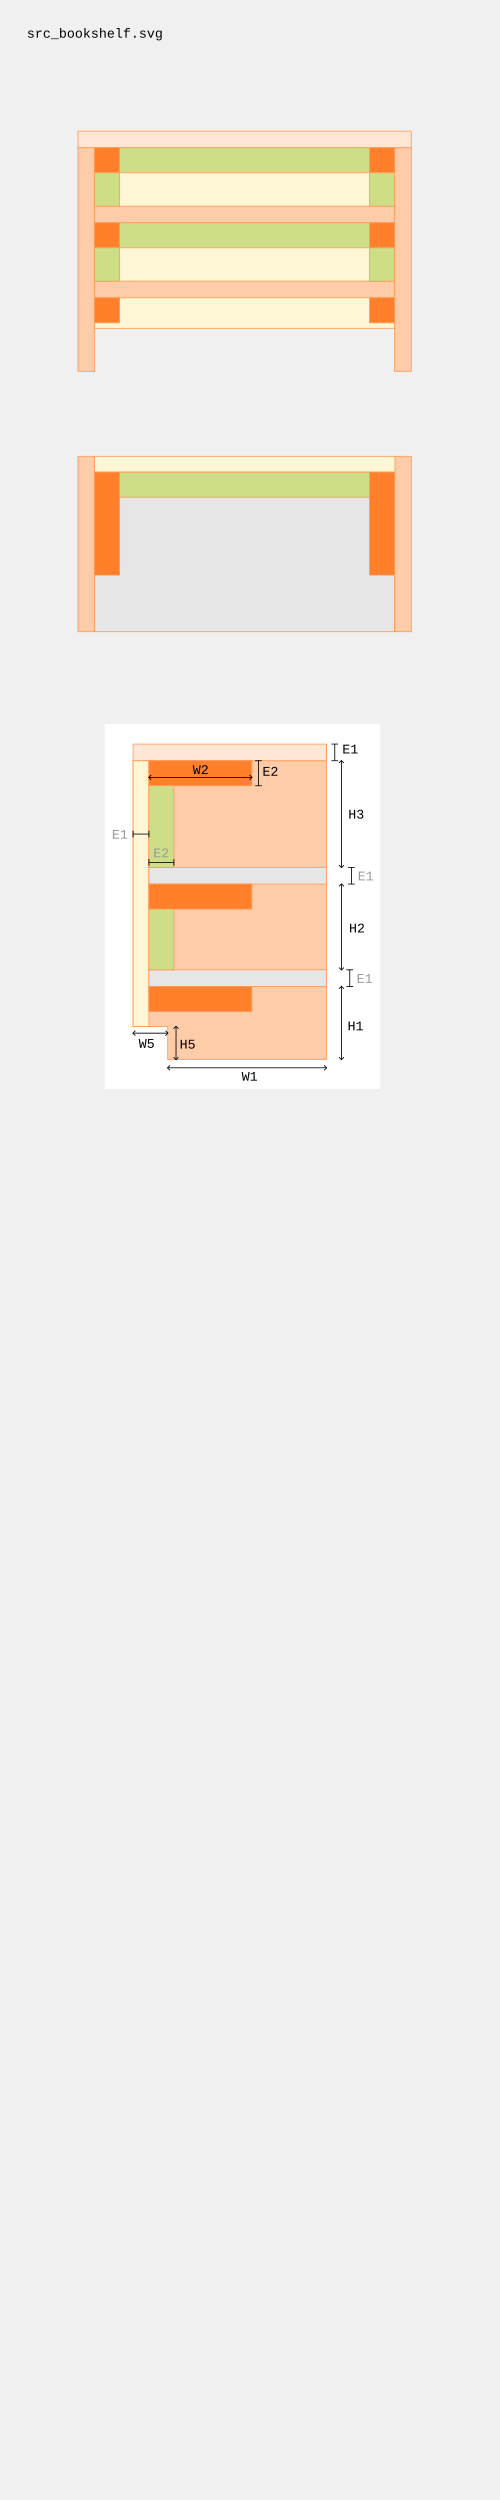
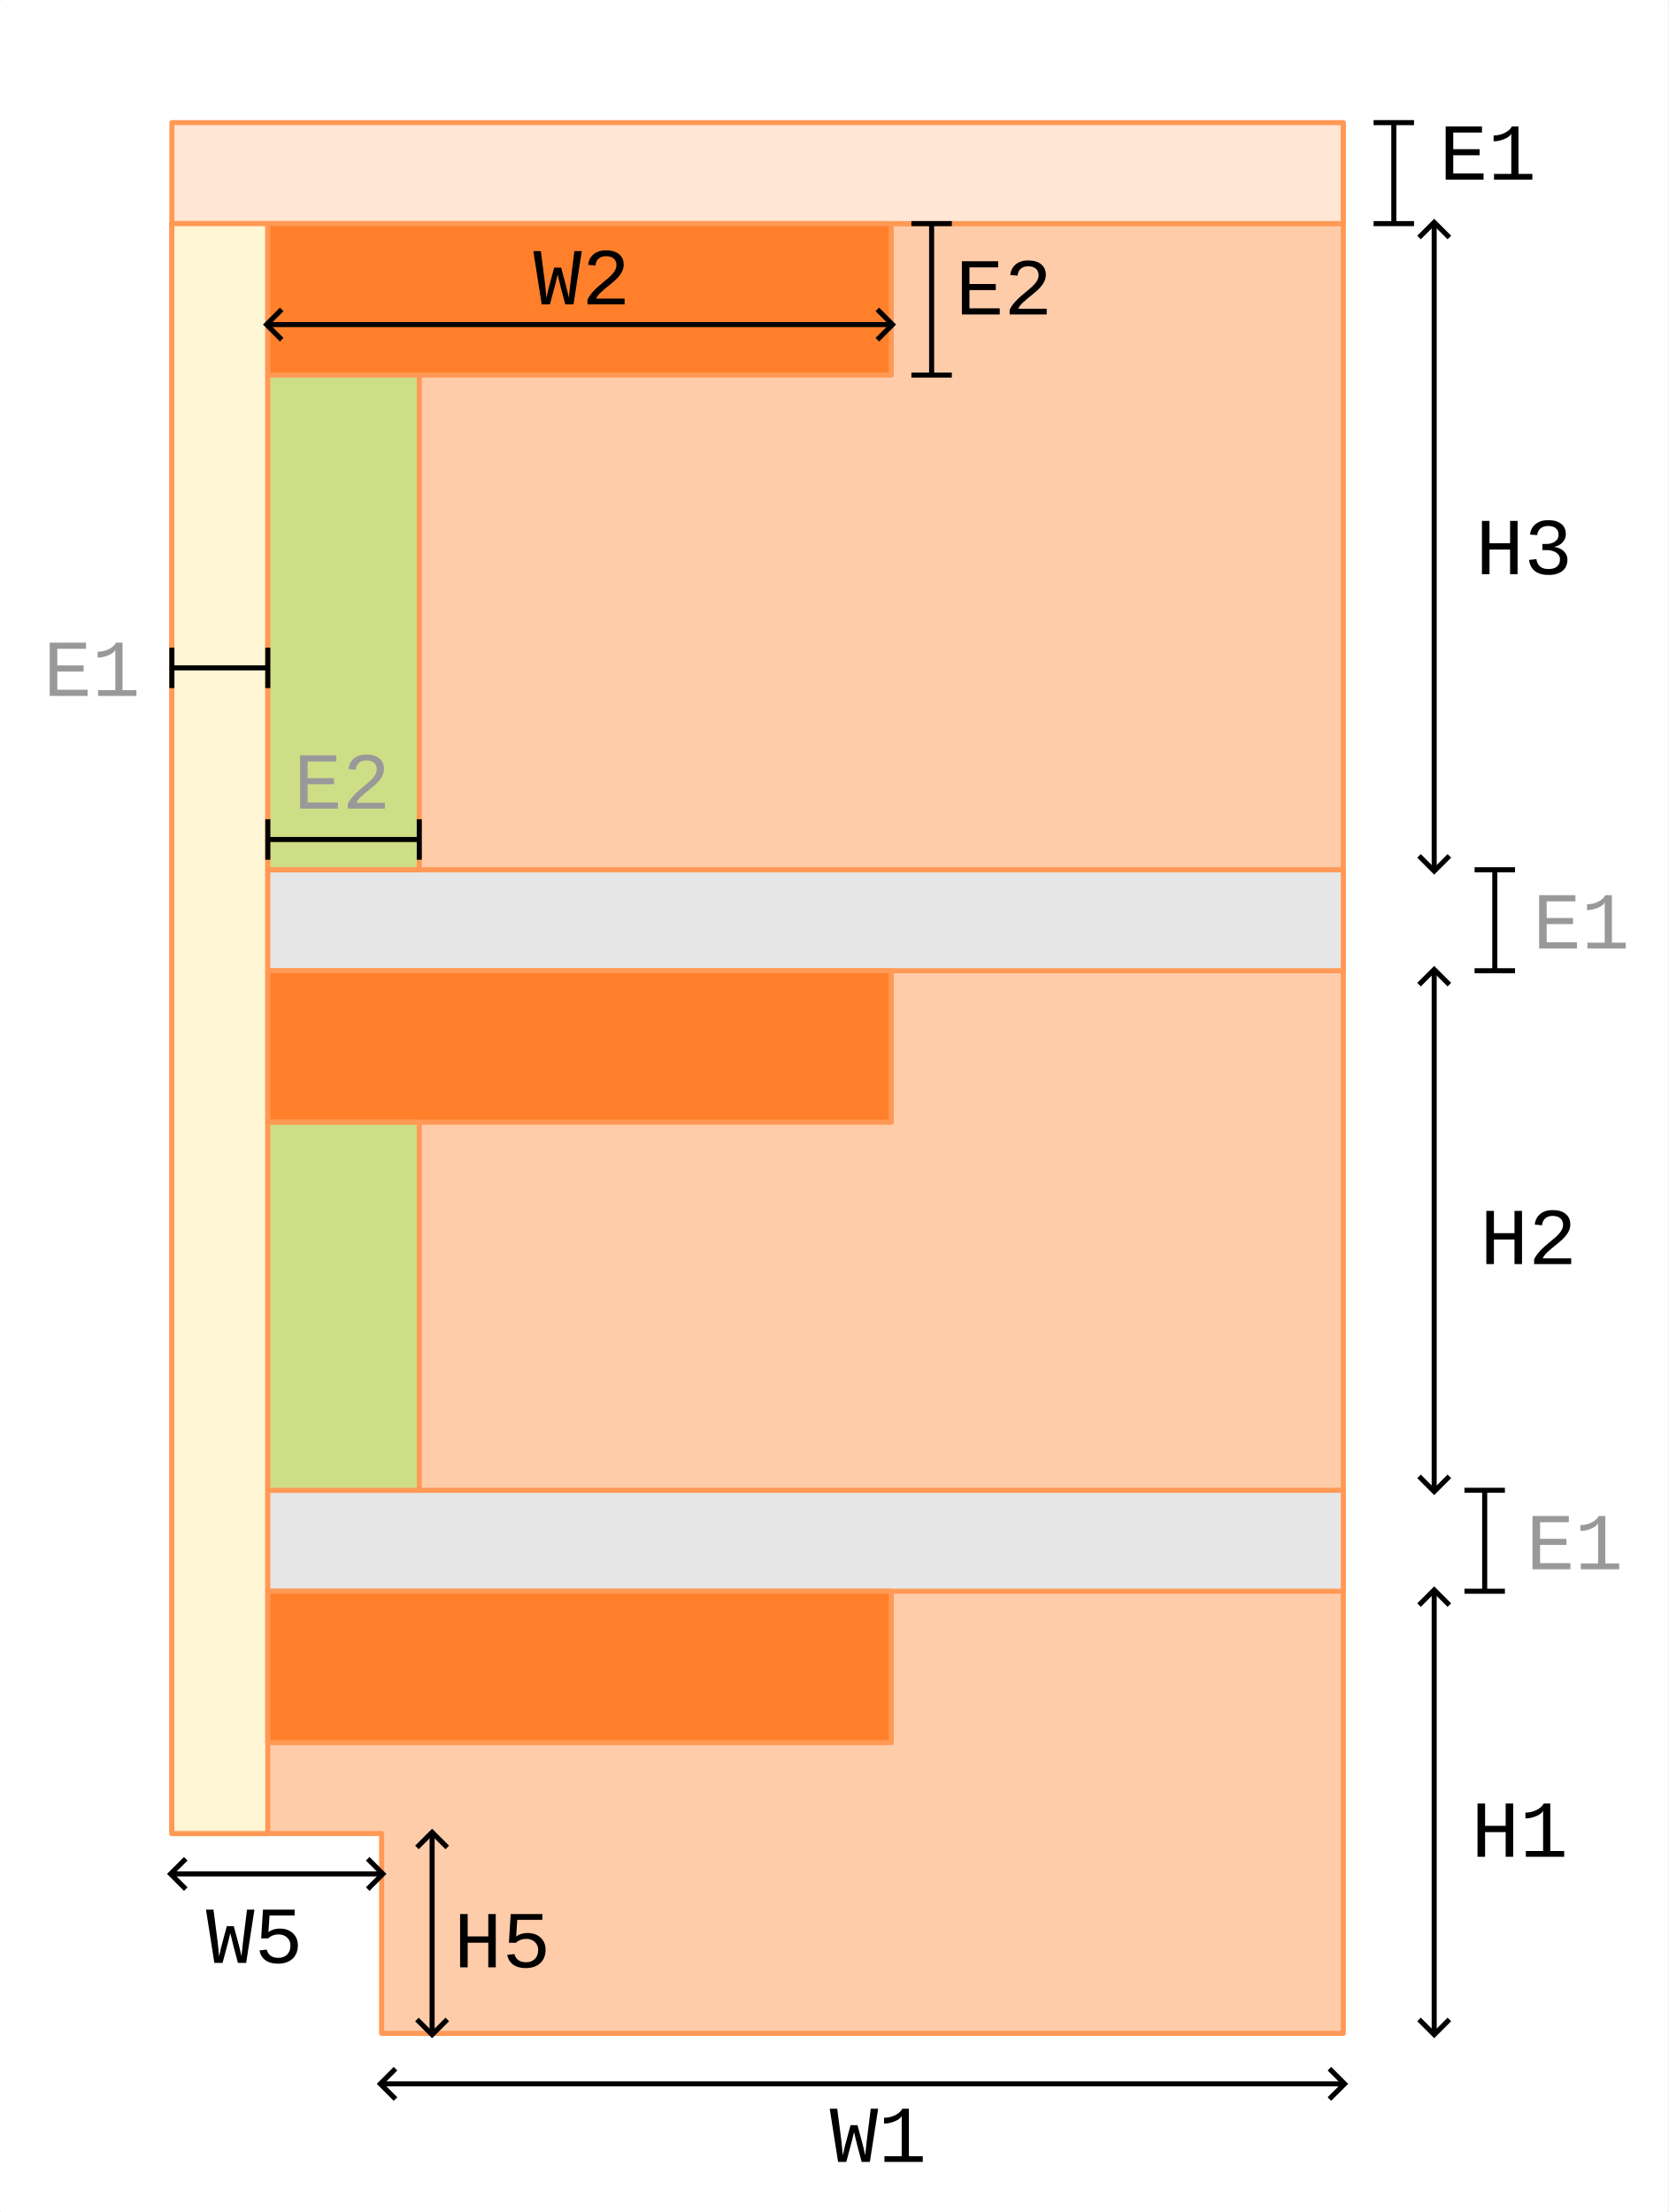
- <svg xmlns="http://www.w3.org/2000/svg" width="600" height="3000" viewBox="0 0 158.75 793.75" version="1.1" id="svg1">
+ <svg xmlns="http://www.w3.org/2000/svg" width="330.411" height="438.171" viewBox="0 0 87.421 115.933" version="1.1" id="svg1">
  <defs id="defs1">
    <rect x="-107.76" y="1006.433" width="99.875" height="54.947" id="rect24" />
    <rect x="49.937" y="1146.807" width="77.096" height="52.566" id="rect22" />
    <rect x="116.521" y="1376.344" width="72.716" height="46.433" id="rect21" />
    <rect x="98.999" y="1350.061" width="80.601" height="57.822" id="rect20" />
    <rect x="268.085" y="1333.415" width="70.964" height="54.318" id="rect19" />
    <rect x="241.802" y="1389.485" width="85.857" height="60.45" id="rect18" />
    <rect x="452.941" y="951.438" width="86.733" height="63.955" id="rect17" />
    <rect x="454.693" y="1093.366" width="67.459" height="45.557" id="rect16" />
    <rect x="436.295" y="1218.647" width="89.362" height="66.583" id="rect15" />
    <marker style="overflow:visible" id="ArrowWide" refX="0" refY="0" orient="auto-start-reverse" markerWidth="1" markerHeight="1" viewBox="0 0 1 1" preserveAspectRatio="xMidYMid">
      <path style="fill:none;stroke:context-stroke;stroke-width:1;stroke-linecap:butt" d="M 3,-3 0,0 3,3" transform="rotate(180,0.125,0)" id="path1" />
    </marker>
    <marker style="overflow:visible" id="Stop" refX="0" refY="0" orient="auto" markerWidth="1" markerHeight="1" viewBox="0 0 1 1" preserveAspectRatio="xMidYMid">
      <path style="fill:none;stroke:context-stroke;stroke-width:1" d="M 0,4 V -4" id="path23" />
    </marker>
-     <rect x="32.214" y="30.975" width="221.778" height="64.427" id="rect1" />
    <rect x="241.802" y="1389.485" width="85.857" height="60.45" id="rect18-1" />
    <rect x="241.802" y="1389.485" width="85.857" height="60.45" id="rect18-10" />
    <rect x="241.802" y="1389.485" width="85.857" height="60.45" id="rect18-10-7" />
    <rect x="-107.76" y="1006.433" width="99.875" height="54.947" id="rect24-6" />
  </defs>
-   <g id="layer1">
+   <g id="layer1" transform="translate(-33.2469,-229.8132)">
    <rect style="fill:#ffffff;stroke:#ffffff;stroke-width:0.265;stroke-linejoin:round;stroke-dasharray:none" id="rect25" width="87.157" height="115.668" x="33.379" y="229.946" />
-     <rect style="fill:#e6e6e6;stroke:#ff9955;stroke-width:0.265;stroke-linejoin:round" id="rect2-36-7-8" width="95.25" height="50.651" x="30.042" y="149.915" />
-     <rect style="fill:#fff6d5;stroke:#ff9955;stroke-width:0.265;stroke-linejoin:round" id="rect4" width="95.382" height="57.321" x="30.042" y="46.924" />
-     <text xml:space="preserve" transform="scale(0.2645833)" id="text1" style="font-size:16px;line-height:normal;font-family:'Liberation Mono';-inkscape-font-specification:'Liberation Mono';text-decoration-color:#000000;white-space:pre;shape-inside:url(#rect1);display:inline;fill:#000000;stroke-width:1;-inkscape-stroke:none;stop-color:#000000">
-       <tspan x="32.213" y="45.211" id="tspan3">src_bookshelf.svg</tspan>
-     </text>
-     <rect style="fill:#ffe6d5;stroke:#ff9955;stroke-width:0.265;stroke-linejoin:round" id="rect2" width="105.833" height="5.292" x="24.75" y="41.632" />
-     <rect style="fill:#ffccaa;stroke:#ff9955;stroke-width:0.265;stroke-linejoin:round" id="rect2-3" width="70.977" height="5.292" x="-117.901" y="24.75" transform="rotate(-90)" />
-     <rect style="fill:#ffccaa;stroke:#ff9955;stroke-width:0.265;stroke-linejoin:round" id="rect2-3-1" width="70.977" height="5.292" x="-117.901" y="125.292" transform="rotate(-90)" />
-     <rect style="fill:#ffccaa;stroke:#ff9955;stroke-width:0.265;stroke-linejoin:round" id="rect2-36" width="95.25" height="5.292" x="30.042" y="65.445" />
-     <rect style="fill:#ff7f2a;stroke:#ff9955;stroke-width:0.265;stroke-linejoin:round" id="rect3" width="7.938" height="7.938" x="30.042" y="70.737" />
-     <rect style="fill:#ff7f2a;stroke:#ff9955;stroke-width:0.265;stroke-linejoin:round" id="rect3-1" width="7.938" height="7.938" x="117.354" y="70.737" />
-     <rect style="fill:#ff7f2a;stroke:#ff9955;stroke-width:0.265;stroke-linejoin:round" id="rect3-0" width="7.938" height="7.938" x="117.354" y="46.924" />
-     <rect style="fill:#ff7f2a;stroke:#ff9955;stroke-width:0.265;stroke-linejoin:round" id="rect3-9" width="7.938" height="7.938" x="30.042" y="46.924" />
-     <rect style="fill:#ffccaa;stroke:#ff9955;stroke-width:0.265;stroke-linejoin:round" id="rect2-36-7" width="95.25" height="5.292" x="30.042" y="89.257" />
-     <rect style="fill:#ff7f2a;stroke:#ff9955;stroke-width:0.265;stroke-linejoin:round" id="rect3-3" width="7.938" height="7.938" x="30.042" y="94.549" />
-     <rect style="fill:#ff7f2a;stroke:#ff9955;stroke-width:0.265;stroke-linejoin:round" id="rect3-1-6" width="7.938" height="7.938" x="117.354" y="94.549" />
-     <rect style="fill:#cdde87;stroke:#ff9955;stroke-width:0.265;stroke-linejoin:round" id="rect3-19" width="7.938" height="10.583" x="30.042" y="78.674" />
-     <rect style="fill:#cdde87;stroke:#ff9955;stroke-width:0.265;stroke-linejoin:round" id="rect3-19-5" width="7.938" height="10.583" x="117.354" y="78.674" />
-     <rect style="fill:#cdde87;stroke:#ff9955;stroke-width:0.265;stroke-linejoin:round" id="rect3-19-0" width="7.938" height="10.583" x="117.354" y="54.862" />
-     <rect style="fill:#cdde87;stroke:#ff9955;stroke-width:0.265;stroke-linejoin:round" id="rect3-19-6" width="7.938" height="10.583" x="30.042" y="54.862" />
-     <rect style="fill:#cdde87;stroke:#ff9955;stroke-width:0.265;stroke-linejoin:round" id="rect3-19-7" width="7.938" height="79.375" x="-54.862" y="37.979" transform="rotate(-90)" />
-     <rect style="fill:#cdde87;stroke:#ff9955;stroke-width:0.265;stroke-linejoin:round" id="rect3-19-7-3" width="7.938" height="79.375" x="-78.674" y="37.979" transform="rotate(-90)" />
-     <rect style="fill:#ffccaa;stroke:#ff9955;stroke-width:0.265;stroke-linejoin:round" id="rect2-3-5" width="55.678" height="5.292" x="-200.566" y="24.75" transform="rotate(-90)" />
-     <rect style="fill:#ffccaa;stroke:#ff9955;stroke-width:0.265;stroke-linejoin:round" id="rect2-3-5-3" width="55.678" height="5.292" x="-200.566" y="125.292" transform="rotate(-90)" />
-     <rect style="fill:#fff6d5;stroke:#ff9955;stroke-width:0.265;stroke-linejoin:round" id="rect4-8" width="95.382" height="5.027" x="30.042" y="144.888" />
-     <rect style="fill:#ff7f2a;stroke:#ff9955;stroke-width:0.265;stroke-linejoin:round" id="rect3-4" width="7.938" height="32.67" x="30.042" y="149.915" />
-     <rect style="fill:#ff7f2a;stroke:#ff9955;stroke-width:0.265;stroke-linejoin:round" id="rect3-4-8" width="7.938" height="32.67" x="117.354" y="149.915" />
-     <rect style="fill:#cdde87;stroke:#ff9955;stroke-width:0.265;stroke-linejoin:round" id="rect3-19-7-3-4" width="7.938" height="79.375" x="-157.852" y="37.979" transform="rotate(-90)" />
    <path style="fill:#ffccaa;stroke:#ff9955;stroke-width:0.265;stroke-linejoin:round" d="m 42.253,241.533 v 84.378 h 10.991 v 10.474 h 50.396 v -94.852 z" id="path4" />
    <rect style="fill:#ffe6d5;stroke:#ff9955;stroke-width:0.265;stroke-linejoin:round" id="rect2-0" width="61.387" height="5.292" x="42.253" y="236.241" />
    <rect style="fill:#fff6d5;stroke:#ff9955;stroke-width:0.265;stroke-linejoin:round" id="rect4-8-4" width="84.378" height="5.027" x="-325.911" y="42.253" transform="rotate(-90)" />
    <rect style="fill:#e6e6e6;stroke:#ff9955;stroke-width:0.265;stroke-linejoin:round" id="rect2-0-7" width="56.36" height="5.292" x="47.28" y="275.399" />
    <rect style="fill:#e6e6e6;stroke:#ff9955;stroke-width:0.265;stroke-linejoin:round" id="rect2-0-7-9" width="56.36" height="5.292" x="47.28" y="307.919" />
    <rect style="fill:#ff7f2a;stroke:#ff9955;stroke-width:0.265;stroke-linejoin:round" id="rect3-4-3" width="7.938" height="32.67" x="-249.47" y="47.28" transform="rotate(-90)" />
    <rect style="fill:#ff7f2a;stroke:#ff9955;stroke-width:0.265;stroke-linejoin:round" id="rect3-4-3-9" width="7.938" height="32.67" x="-288.629" y="47.28" transform="rotate(-90)" />
    <rect style="fill:#ff7f2a;stroke:#ff9955;stroke-width:0.265;stroke-linejoin:round" id="rect3-4-3-93" width="7.938" height="32.67" x="-321.148" y="47.28" transform="rotate(-90)" />
    <rect style="fill:#cdde87;stroke:#ff9955;stroke-width:0.265;stroke-linejoin:round" id="rect3-19-50" width="7.938" height="25.929" x="47.28" y="249.47" />
    <rect style="fill:#cdde87;stroke:#ff9955;stroke-width:0.265;stroke-linejoin:round" id="rect3-19-50-5" width="7.938" height="19.29" x="47.28" y="288.629" />
    <path style="fill:#e6e6e6;stroke:#ff9955;stroke-width:0.265;stroke-linejoin:round" d="m 103.64,236.241 v 5.292" id="path5" />
    <path style="fill:#e6e6e6;stroke:#000000;stroke-width:0.265;stroke-linejoin:round;stroke-dasharray:none;marker-start:url(#Stop);marker-end:url(#Stop)" d="m 106.286,241.533 v -5.292" id="path6" />
    <path style="fill:#e6e6e6;stroke:#000000;stroke-width:0.265;stroke-linejoin:round;stroke-dasharray:none;marker-start:url(#ArrowWide);marker-end:url(#ArrowWide)" d="m 108.402,241.533 v 33.867" id="path7" />
    <path style="fill:#e6e6e6;stroke:#000000;stroke-width:0.265;stroke-linejoin:round;stroke-dasharray:none;marker-start:url(#Stop);marker-end:url(#Stop)" d="M 111.578,275.399 V 280.691" id="path8" />
    <path style="fill:#e6e6e6;stroke:#000000;stroke-width:0.265;stroke-linejoin:round;stroke-dasharray:none;marker-start:url(#ArrowWide);marker-end:url(#ArrowWide)" d="m 108.402,280.691 v 27.228" id="path9" />
    <path style="fill:#e6e6e6;stroke:#000000;stroke-width:0.265;stroke-linejoin:round;stroke-dasharray:none;marker-start:url(#Stop);marker-end:url(#Stop)" d="m 111.048,307.919 v 5.292" id="path10" />
    <path style="fill:#e6e6e6;stroke:#000000;stroke-width:0.265;stroke-linejoin:round;stroke-dasharray:none;marker-start:url(#ArrowWide);marker-end:url(#ArrowWide)" d="m 108.402,313.21 v 23.174" id="path11" />
    <path style="fill:#e6e6e6;stroke:#000000;stroke-width:0.265;stroke-linejoin:round;stroke-dasharray:none;marker-start:url(#ArrowWide);marker-end:url(#ArrowWide)" d="M 53.244,339.03 H 103.64" id="path12" />
    <path style="fill:#e6e6e6;stroke:#000000;stroke-width:0.265;stroke-linejoin:round;stroke-dasharray:none;marker-start:url(#ArrowWide);marker-end:url(#ArrowWide)" d="M 42.253,328.027 H 53.244" id="path13" />
    <path style="fill:#e6e6e6;stroke:#000000;stroke-width:0.265;stroke-linejoin:round;stroke-dasharray:none;marker-start:url(#ArrowWide);marker-end:url(#ArrowWide)" d="m 55.89,325.911 v 10.474" id="path14" />
    <path style="fill:#e6e6e6;stroke:#000000;stroke-width:0.265;stroke-linejoin:round;stroke-dasharray:none;marker-start:url(#Stop);marker-end:url(#Stop)" d="m 42.253,264.816 h 5.027" id="path15" />
    <text xml:space="preserve" transform="matrix(0.2645833,0,0,0.2645833,-5.099598,0.9271996)" id="text15" style="font-size:16px;line-height:normal;font-family:'Liberation Mono';-inkscape-font-specification:'Liberation Mono';text-decoration-color:#000000;white-space:pre;shape-inside:url(#rect15);fill:#000000;stroke-width:1;-inkscape-stroke:none;stop-color:#000000">
-       <tspan x="436.295" y="1232.883" id="tspan4">H1</tspan>
+       <tspan x="436.295" y="1232.883" id="tspan1">H1</tspan>
    </text>
    <text xml:space="preserve" transform="matrix(0.2645833,0,0,0.2645833,-9.503796,3.013399)" id="text16" style="font-size:16px;line-height:normal;font-family:'Liberation Mono';-inkscape-font-specification:'Liberation Mono';text-decoration-color:#000000;white-space:pre;shape-inside:url(#rect16);fill:#000000;stroke-width:1;-inkscape-stroke:none;stop-color:#000000">
-       <tspan x="454.693" y="1107.602" id="tspan5">H2</tspan>
+       <tspan x="454.693" y="1107.602" id="tspan2">H2</tspan>
    </text>
    <text xml:space="preserve" transform="matrix(0.2645833,0,0,0.2645833,-9.271996,4.404198)" id="text17" style="font-size:16px;line-height:normal;font-family:'Liberation Mono';-inkscape-font-specification:'Liberation Mono';text-decoration-color:#000000;white-space:pre;shape-inside:url(#rect17);fill:#000000;stroke-width:1;-inkscape-stroke:none;stop-color:#000000">
-       <tspan x="452.941" y="965.674" id="tspan6">H3</tspan>
+       <tspan x="452.941" y="965.674" id="tspan3">H3</tspan>
    </text>
    <text xml:space="preserve" transform="matrix(0.2645833,0,0,0.2645833,49.24225,-59.34078)" id="text18" style="font-size:16px;line-height:normal;font-family:'Liberation Mono';-inkscape-font-specification:'Liberation Mono';text-decoration-color:#000000;white-space:pre;shape-inside:url(#rect18);fill:#999999;stroke-width:1;-inkscape-stroke:none;stop-color:#000000">
+       <tspan x="241.803" y="1403.721" id="tspan4">E1</tspan>
+     </text>
+     <text xml:space="preserve" transform="matrix(0.2645833,0,0,0.2645833,49.58817,-91.87936)" id="text18-8" style="font-size:16px;line-height:normal;font-family:'Liberation Mono';-inkscape-font-specification:'Liberation Mono';text-decoration-color:#000000;white-space:pre;shape-inside:url(#rect18-1);display:inline;fill:#999999;stroke-width:1;-inkscape-stroke:none;stop-color:#000000">
+       <tspan x="241.803" y="1403.721" id="tspan5">E1</tspan>
+     </text>
+     <text xml:space="preserve" transform="matrix(0.2645833,0,0,0.2645833,44.69222,-132.1728)" id="text18-4" style="font-size:16px;line-height:normal;font-family:'Liberation Mono';-inkscape-font-specification:'Liberation Mono';text-decoration-color:#000000;white-space:pre;shape-inside:url(#rect18-10);display:inline;fill:#000000;stroke-width:1;-inkscape-stroke:none;stop-color:#000000">
+       <tspan x="241.803" y="1403.721" id="tspan6">E1</tspan>
+     </text>
+     <text xml:space="preserve" transform="matrix(0.2645833,0,0,0.2645833,-28.45964,-105.1158)" id="text18-4-1" style="font-size:16px;line-height:normal;font-family:'Liberation Mono';-inkscape-font-specification:'Liberation Mono';text-decoration-color:#000000;white-space:pre;shape-inside:url(#rect18-10-7);display:inline;fill:#999999;stroke-width:1;-inkscape-stroke:none;stop-color:#000000">
      <tspan x="241.803" y="1403.721" id="tspan7">E1</tspan>
    </text>
-     <text xml:space="preserve" transform="matrix(0.2645833,0,0,0.2645833,49.58817,-91.87936)" id="text18-8" style="font-size:16px;line-height:normal;font-family:'Liberation Mono';-inkscape-font-specification:'Liberation Mono';text-decoration-color:#000000;white-space:pre;shape-inside:url(#rect18-1);display:inline;fill:#999999;stroke-width:1;-inkscape-stroke:none;stop-color:#000000">
-       <tspan x="241.803" y="1403.721" id="tspan8">E1</tspan>
-     </text>
-     <text xml:space="preserve" transform="matrix(0.2645833,0,0,0.2645833,44.69222,-132.1728)" id="text18-4" style="font-size:16px;line-height:normal;font-family:'Liberation Mono';-inkscape-font-specification:'Liberation Mono';text-decoration-color:#000000;white-space:pre;shape-inside:url(#rect18-10);display:inline;fill:#000000;stroke-width:1;-inkscape-stroke:none;stop-color:#000000">
-       <tspan x="241.803" y="1403.721" id="tspan9">E1</tspan>
-     </text>
-     <text xml:space="preserve" transform="matrix(0.2645833,0,0,0.2645833,-28.45964,-105.1158)" id="text18-4-1" style="font-size:16px;line-height:normal;font-family:'Liberation Mono';-inkscape-font-specification:'Liberation Mono';text-decoration-color:#000000;white-space:pre;shape-inside:url(#rect18-10-7);display:inline;fill:#999999;stroke-width:1;-inkscape-stroke:none;stop-color:#000000">
-       <tspan x="241.803" y="1403.721" id="tspan10">E1</tspan>
-     </text>
    <text xml:space="preserve" transform="matrix(0.2645833,0,0,0.2645833,5.794998,-13.4444)" id="text19" style="font-size:16px;line-height:normal;font-family:'Liberation Mono';-inkscape-font-specification:'Liberation Mono';text-decoration-color:#000000;white-space:pre;shape-inside:url(#rect19);fill:#000000;stroke-width:1;-inkscape-stroke:none;stop-color:#000000">
-       <tspan x="268.084" y="1347.652" id="tspan11">W1</tspan>
+       <tspan x="268.084" y="1347.652" id="tspan8">W1</tspan>
    </text>
    <text xml:space="preserve" transform="matrix(0.2645833,0,0,0.2645833,17.84859,-28.27959)" id="text20" style="font-size:16px;line-height:normal;font-family:'Liberation Mono';-inkscape-font-specification:'Liberation Mono';text-decoration-color:#000000;white-space:pre;shape-inside:url(#rect20);fill:#000000;stroke-width:1;-inkscape-stroke:none;stop-color:#000000">
-       <tspan x="98.998" y="1364.297" id="tspan12">W5</tspan>
+       <tspan x="98.998" y="1364.297" id="tspan9">W5</tspan>
    </text>
    <text xml:space="preserve" transform="matrix(0.2645833,0,0,0.2645833,26.19339,-35.00179)" id="text21" style="font-size:16px;line-height:normal;font-family:'Liberation Mono';-inkscape-font-specification:'Liberation Mono';text-decoration-color:#000000;white-space:pre;shape-inside:url(#rect21);fill:#000000;stroke-width:1;-inkscape-stroke:none;stop-color:#000000">
-       <tspan x="116.521" y="1390.58" id="tspan13">H5</tspan>
+       <tspan x="116.521" y="1390.58" id="tspan10">H5</tspan>
    </text>
    <path style="fill:#e6e6e6;stroke:#000000;stroke-width:0.265;stroke-linejoin:round;stroke-dasharray:none;marker-start:url(#ArrowWide);marker-end:url(#ArrowWide)" d="M 47.28,246.824 H 79.95" id="path21" />
    <text xml:space="preserve" transform="matrix(0.2645833,0,0,0.2645833,47.98258,-61.42697)" id="text22" style="font-size:16px;line-height:normal;font-family:'Liberation Mono';-inkscape-font-specification:'Liberation Mono';text-decoration-color:#000000;white-space:pre;shape-inside:url(#rect22);fill:#000000;stroke-width:1;-inkscape-stroke:none;stop-color:#000000">
-       <tspan x="49.938" y="1161.043" id="tspan14">W2</tspan>
+       <tspan x="49.938" y="1161.043" id="tspan11">W2</tspan>
    </text>
    <path style="fill:#e6e6e6;stroke:#000000;stroke-width:0.265;stroke-linejoin:round;stroke-dasharray:none;marker-start:url(#Stop);marker-end:url(#Stop)" d="m 82.066,241.533 v 7.938" id="path22" />
    <path style="fill:#e6e6e6;stroke:#000000;stroke-width:0.265;stroke-linejoin:round;stroke-dasharray:none;marker-start:url(#Stop);marker-end:url(#Stop)" d="m 47.28,273.812 h 7.938" id="path24" />
    <text xml:space="preserve" transform="matrix(0.2645833,0,0,0.2645833,111.8282,-23.75744)" id="text24" style="font-size:16px;line-height:normal;font-family:'Liberation Mono';-inkscape-font-specification:'Liberation Mono';text-decoration-color:#000000;white-space:pre;shape-inside:url(#rect24);fill:#000000;stroke-width:1;-inkscape-stroke:none;stop-color:#000000">
-       <tspan x="-107.76" y="1020.67" id="tspan15">E2</tspan>
+       <tspan x="-107.76" y="1020.67" id="tspan12">E2</tspan>
    </text>
    <text xml:space="preserve" transform="matrix(0.2645833,0,0,0.2645833,77.14678,2.139318)" id="text24-7" style="font-size:16px;line-height:normal;font-family:'Liberation Mono';-inkscape-font-specification:'Liberation Mono';text-decoration-color:#000000;white-space:pre;shape-inside:url(#rect24-6);display:inline;fill:#999999;stroke-width:1;-inkscape-stroke:none;stop-color:#000000">
-       <tspan x="-107.76" y="1020.67" id="tspan16">E2</tspan>
+       <tspan x="-107.76" y="1020.67" id="tspan13">E2</tspan>
    </text>
  </g>
</svg>
